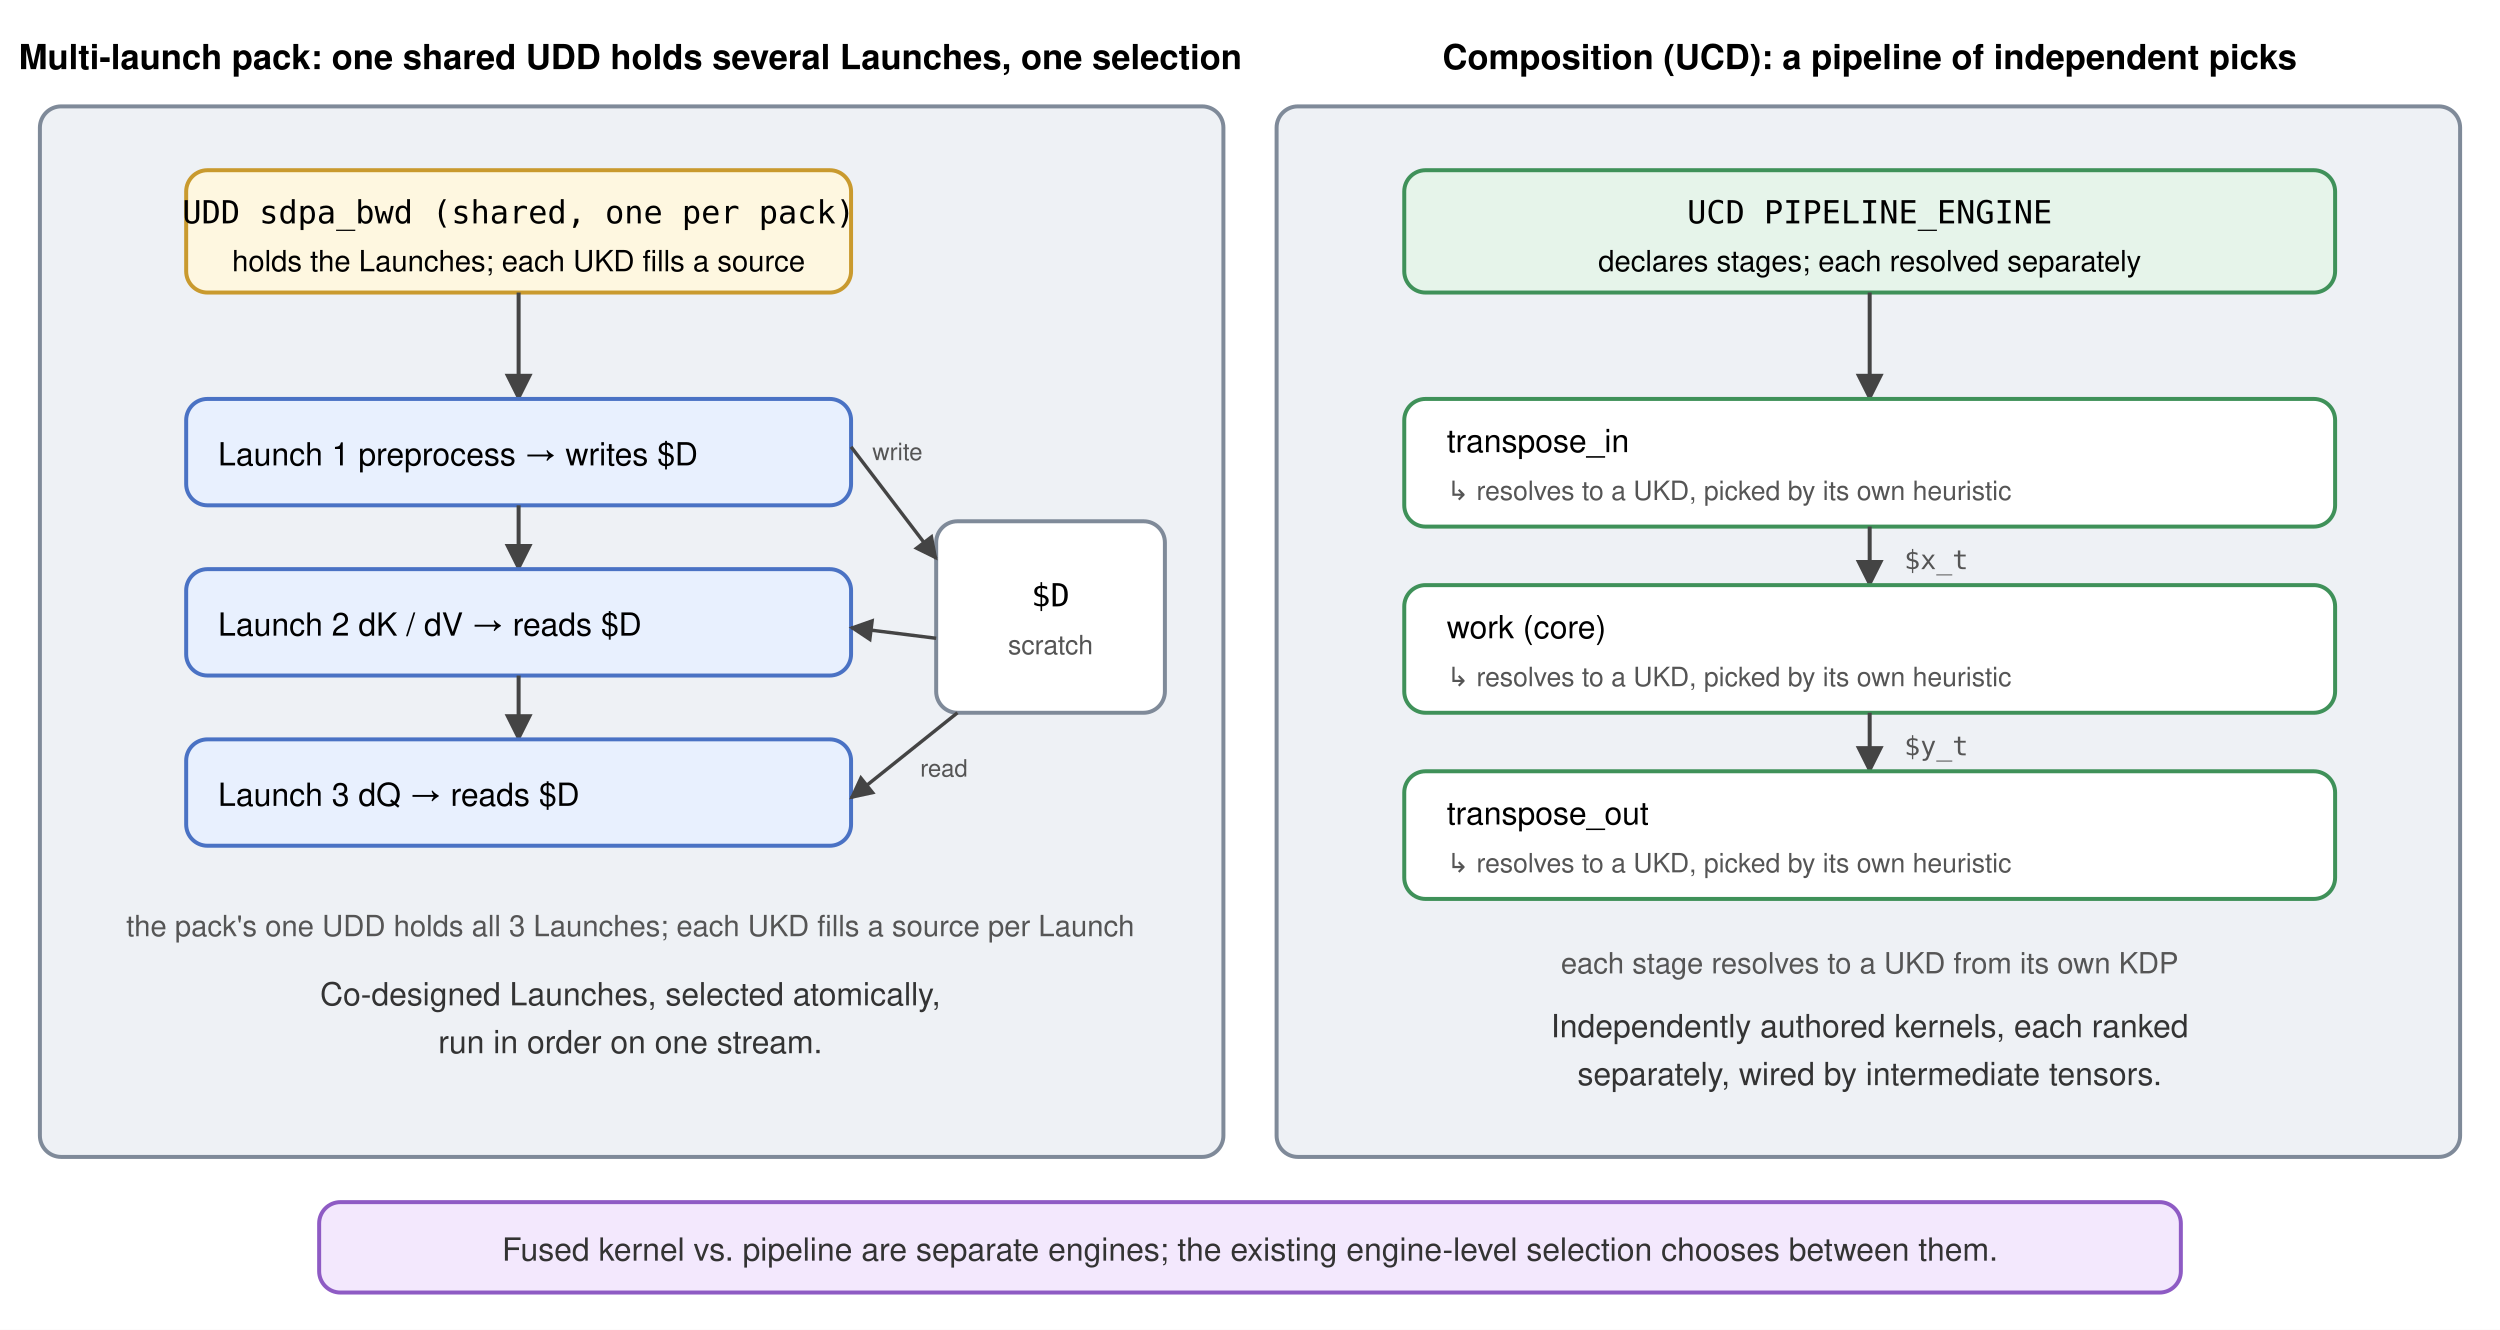
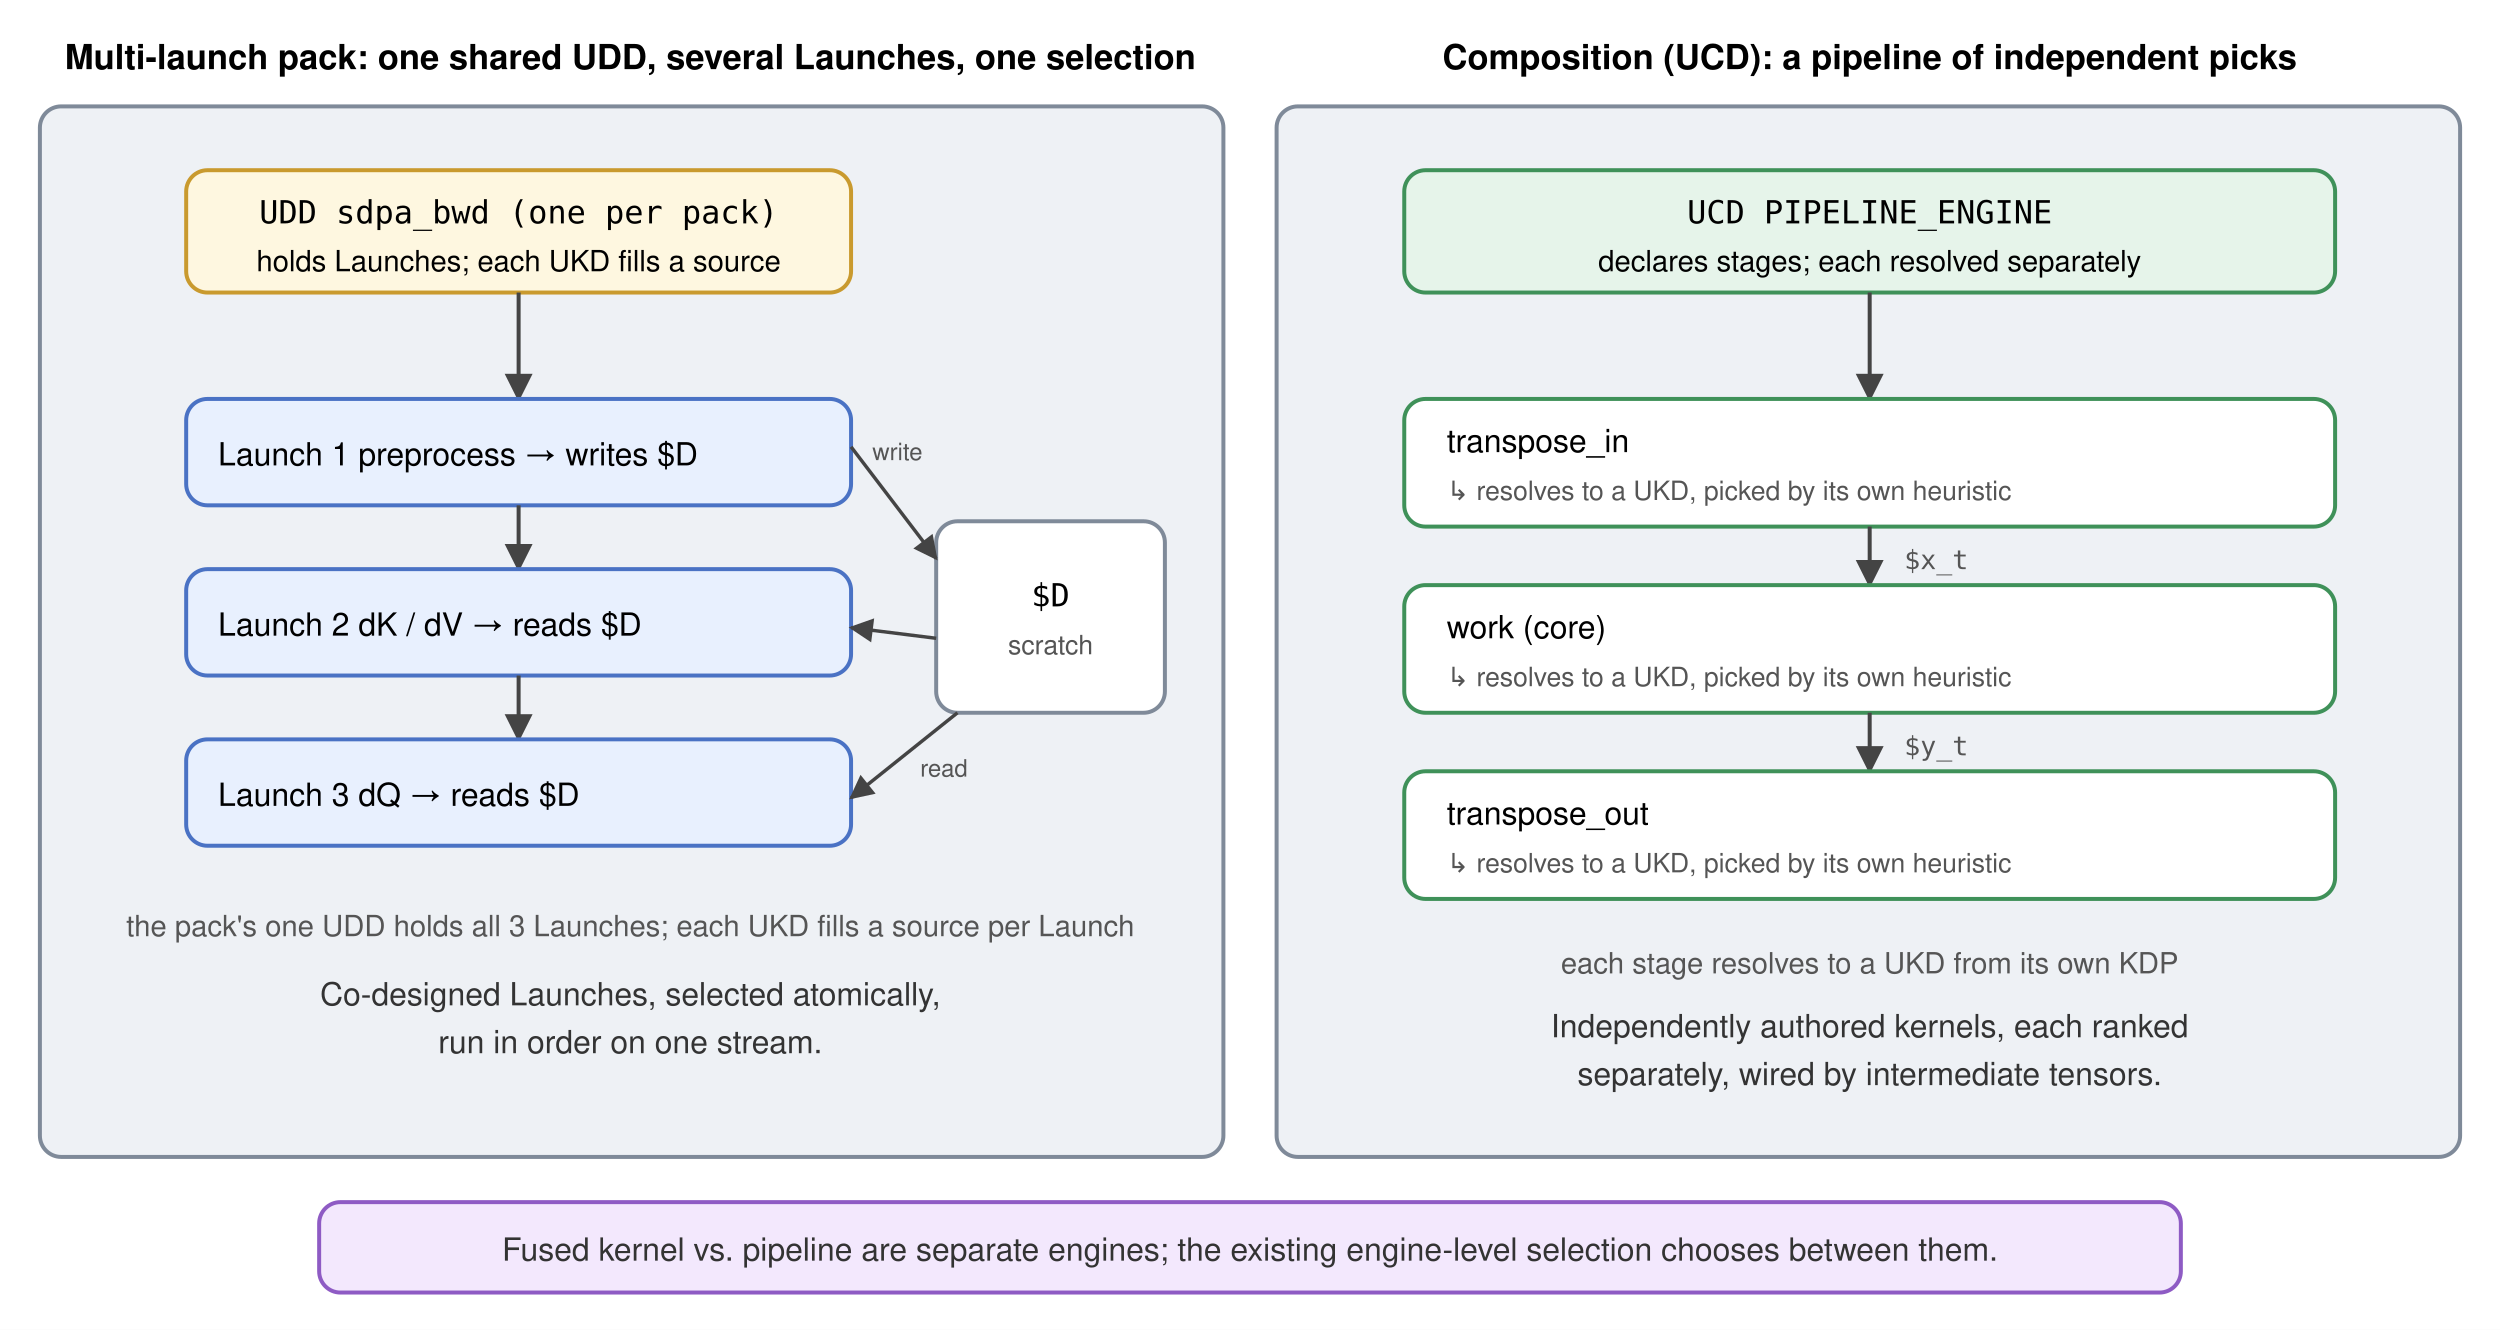
<svg xmlns="http://www.w3.org/2000/svg" viewBox="0 0 940 500" width="940" height="500" font-family="'Segoe UI', Helvetica, Arial, sans-serif" font-size="13">
  <rect x="0" y="0" width="100%" height="100%" fill="#ffffff" />
  <defs>
    <marker id="arrowCX" viewBox="0 0 10 10" refX="9" refY="5" markerWidth="7" markerHeight="7" orient="auto-start-reverse">
      <path d="M0 0 L10 5 L0 10 z" fill="#444" />
    </marker>
  </defs>
-   <text x="237" y="26" text-anchor="middle" font-weight="600">Multi-launch pack: one shared UDD holds several Launches, one selection</text>
+   <text x="237" y="26" text-anchor="middle" font-weight="600">Multi-launch pack: one shared UDD, several Launches, one selection</text>
  <rect x="15" y="40" width="445" height="395" rx="8" fill="#eef1f5" stroke="#7f8a99" stroke-width="1.5" />
  <rect x="70" y="64" width="250" height="46" rx="8" fill="#fef7e0" stroke="#c99a2e" stroke-width="1.5" />
-   <text x="195" y="84" text-anchor="middle" font-family="Consolas, monospace" font-size="12">UDD  sdpa_bwd (shared, one per pack)</text>
-   <text x="195" y="102" text-anchor="middle" font-size="11">holds the Launches; each UKD fills a source</text>
+   <text x="195" y="84" text-anchor="middle" font-family="Consolas, monospace" font-size="12">UDD  sdpa_bwd (one per pack)</text>
+   <text x="195" y="102" text-anchor="middle" font-size="11">holds Launches; each UKD fills a source</text>
  <line x1="195" y1="110" x2="195" y2="150" stroke="#444" stroke-width="1.5" marker-end="url(#arrowCX)" />
  <rect x="70" y="150" width="250" height="40" rx="8" fill="#e8f0fe" stroke="#4a72c4" stroke-width="1.5" />
  <text x="82" y="175" font-size="12">Launch 1  preprocess  → writes $D</text>
  <line x1="195" y1="190" x2="195" y2="214" stroke="#444" stroke-width="1.5" marker-end="url(#arrowCX)" />
  <rect x="70" y="214" width="250" height="40" rx="8" fill="#e8f0fe" stroke="#4a72c4" stroke-width="1.5" />
  <text x="82" y="239" font-size="12">Launch 2  dK / dV  → reads $D</text>
  <line x1="195" y1="254" x2="195" y2="278" stroke="#444" stroke-width="1.5" marker-end="url(#arrowCX)" />
  <rect x="70" y="278" width="250" height="40" rx="8" fill="#e8f0fe" stroke="#4a72c4" stroke-width="1.5" />
  <text x="82" y="303" font-size="12">Launch 3  dQ  → reads $D</text>
  <rect x="352" y="196" width="86" height="72" rx="8" fill="#ffffff" stroke="#7f8a99" stroke-width="1.5" />
  <text x="395" y="228" text-anchor="middle" font-family="Consolas, monospace" font-size="12">$D</text>
  <text x="395" y="246" text-anchor="middle" font-size="10" fill="#555">scratch</text>
  <line x1="320" y1="168" x2="352" y2="210" stroke="#444" stroke-width="1.3" marker-end="url(#arrowCX)" />
  <text x="328" y="173" font-size="9" fill="#555">write</text>
  <line x1="352" y1="240" x2="320" y2="236" stroke="#444" stroke-width="1.3" marker-end="url(#arrowCX)" />
  <line x1="360" y1="268" x2="320" y2="300" stroke="#444" stroke-width="1.3" marker-end="url(#arrowCX)" />
  <text x="346" y="292" font-size="9" fill="#555">read</text>
  <text x="237" y="352" text-anchor="middle" font-size="11" fill="#555">the pack's one UDD holds all 3 Launches; each UKD fills a source per Launch</text>
  <text x="237" y="378" text-anchor="middle" font-size="12" fill="#333">Co-designed Launches, selected atomically,</text>
  <text x="237" y="396" text-anchor="middle" font-size="12" fill="#333">run in order on one stream.</text>
  <text x="703" y="26" text-anchor="middle" font-weight="600">Composition (UCD): a pipeline of independent picks</text>
  <rect x="480" y="40" width="445" height="395" rx="8" fill="#eef1f5" stroke="#7f8a99" stroke-width="1.5" />
  <rect x="528" y="64" width="350" height="46" rx="8" fill="#e6f4ea" stroke="#3f9159" stroke-width="1.5" />
  <text x="703" y="84" text-anchor="middle" font-family="Consolas, monospace" font-size="12">UCD  PIPELINE_ENGINE</text>
  <text x="703" y="102" text-anchor="middle" font-size="11">declares stages; each resolved separately</text>
  <line x1="703" y1="110" x2="703" y2="150" stroke="#444" stroke-width="1.5" marker-end="url(#arrowCX)" />
  <rect x="528" y="150" width="350" height="48" rx="8" fill="#ffffff" stroke="#3f9159" stroke-width="1.5" />
  <text x="544" y="170" font-size="12">transpose_in</text>
  <text x="544" y="188" font-size="10" fill="#555">↳ resolves to a UKD, picked by its own heuristic</text>
  <line x1="703" y1="198" x2="703" y2="220" stroke="#444" stroke-width="1.5" marker-end="url(#arrowCX)" />
  <text x="716" y="214" font-family="Consolas, monospace" font-size="10" fill="#555">$x_t</text>
  <rect x="528" y="220" width="350" height="48" rx="8" fill="#ffffff" stroke="#3f9159" stroke-width="1.5" />
  <text x="544" y="240" font-size="12">work (core)</text>
  <text x="544" y="258" font-size="10" fill="#555">↳ resolves to a UKD, picked by its own heuristic</text>
  <line x1="703" y1="268" x2="703" y2="290" stroke="#444" stroke-width="1.5" marker-end="url(#arrowCX)" />
  <text x="716" y="284" font-family="Consolas, monospace" font-size="10" fill="#555">$y_t</text>
  <rect x="528" y="290" width="350" height="48" rx="8" fill="#ffffff" stroke="#3f9159" stroke-width="1.5" />
  <text x="544" y="310" font-size="12">transpose_out</text>
  <text x="544" y="328" font-size="10" fill="#555">↳ resolves to a UKD, picked by its own heuristic</text>
  <text x="703" y="366" text-anchor="middle" font-size="11" fill="#555">each stage resolves to a UKD from its own KDP</text>
  <text x="703" y="390" text-anchor="middle" font-size="12" fill="#333">Independently authored kernels, each ranked</text>
  <text x="703" y="408" text-anchor="middle" font-size="12" fill="#333">separately, wired by intermediate tensors.</text>
  <rect x="120" y="452" width="700" height="34" rx="8" fill="#f3e8fd" stroke="#8e5bc4" stroke-width="1.5" />
  <text x="470" y="474" text-anchor="middle" font-size="12" fill="#333">Fused kernel vs. pipeline are separate engines; the existing engine-level selection chooses between them.</text>
</svg>
